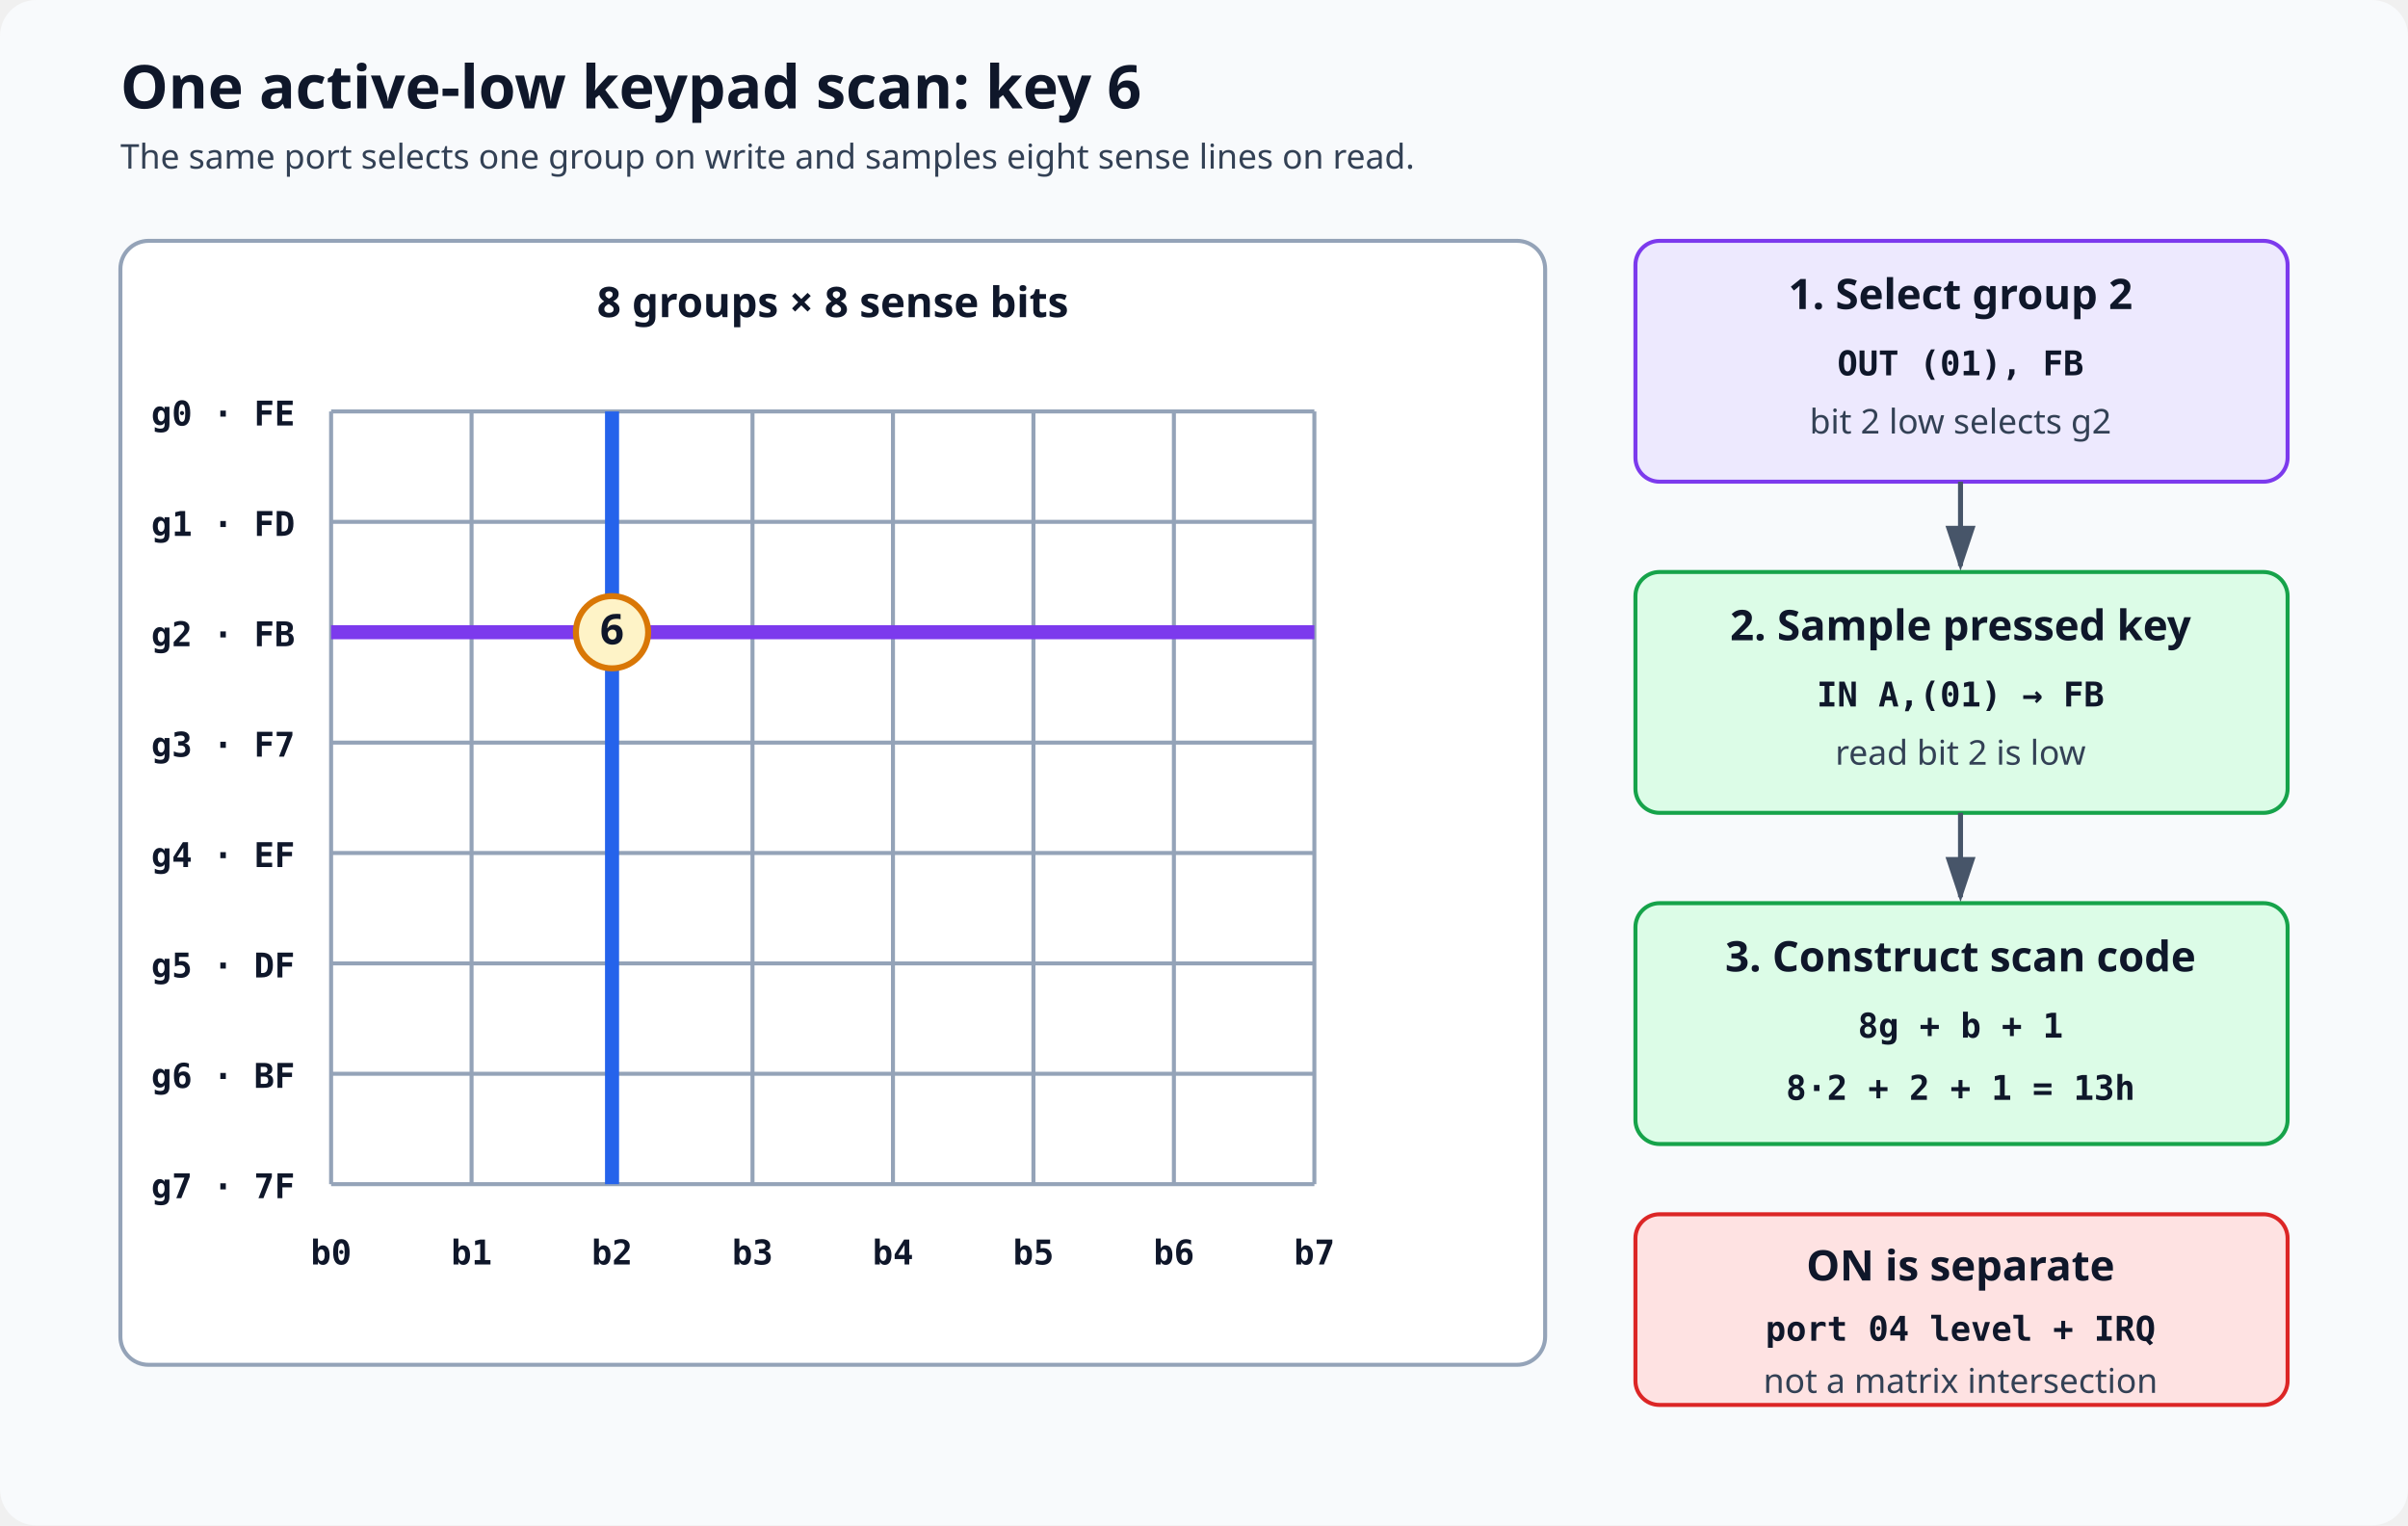
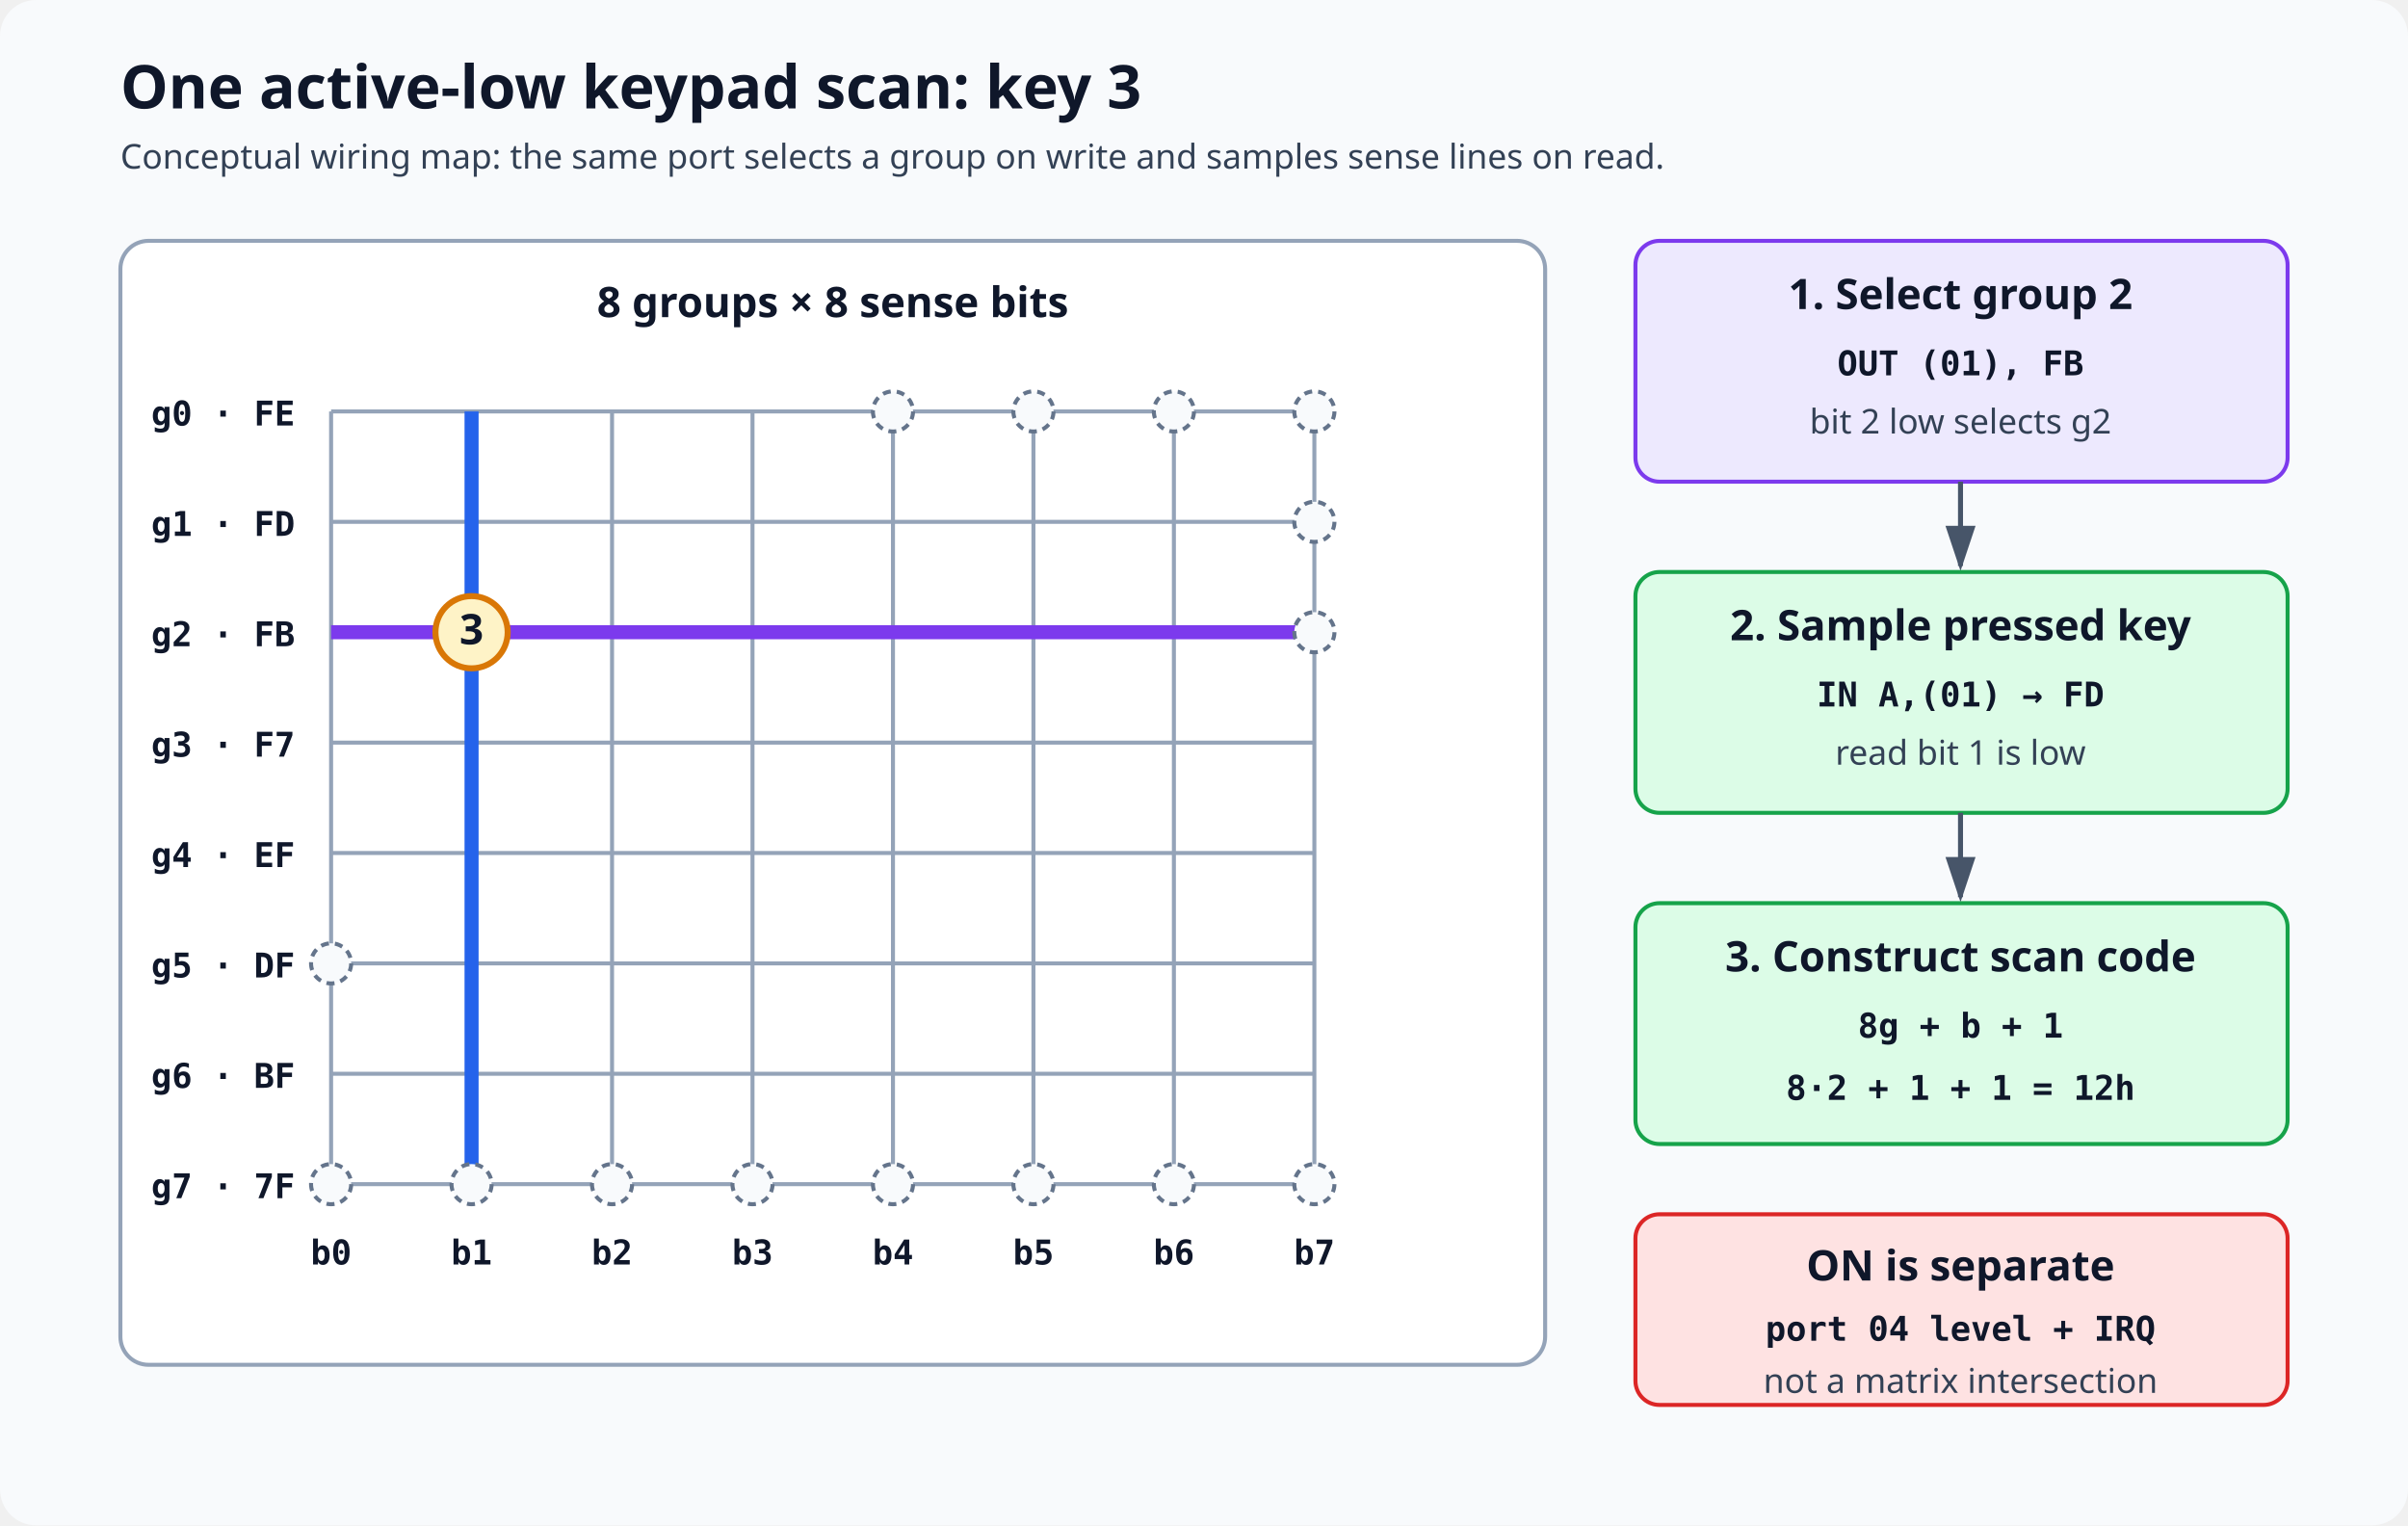
<svg xmlns="http://www.w3.org/2000/svg" width="1200" height="760" viewBox="0 0 1200 760" role="img" aria-labelledby="title desc">
  <defs>
    <style>
-       .bg{fill:#f8fafc}.panel{fill:#fff;stroke:#94a3b8;stroke-width:2}.title{fill:#0f172a;font:700 30px system-ui,sans-serif}.head{fill:#0f172a;font:700 21px system-ui,sans-serif}.text{fill:#334155;font:17px system-ui,sans-serif}.mono{fill:#0f172a;font:600 17px ui-monospace,SFMono-Regular,Consolas,monospace}.grid{stroke:#94a3b8;stroke-width:2}.selected{stroke:#7c3aed;stroke-width:7}.sense{stroke:#2563eb;stroke-width:7}.key{fill:#fef3c7;stroke:#d97706;stroke-width:3}.port{fill:#ede9fe;stroke:#7c3aed;stroke-width:2}.result{fill:#dcfce7;stroke:#16a34a;stroke-width:2}.on{fill:#fee2e2;stroke:#dc2626;stroke-width:2}.arrow{stroke:#475569;stroke-width:2.5;fill:none;marker-end:url(#arrow)}
+       .bg{fill:#f8fafc}.panel{fill:#fff;stroke:#94a3b8;stroke-width:2}.title{fill:#0f172a;font:700 30px system-ui,sans-serif}.head{fill:#0f172a;font:700 21px system-ui,sans-serif}.text{fill:#334155;font:17px system-ui,sans-serif}.mono{fill:#0f172a;font:600 17px ui-monospace,SFMono-Regular,Consolas,monospace}.grid{stroke:#94a3b8;stroke-width:2}.selected{stroke:#7c3aed;stroke-width:7}.sense{stroke:#2563eb;stroke-width:7}.key{fill:#fef3c7;stroke:#d97706;stroke-width:3}.unwired{fill:#f8fafc;stroke:#64748b;stroke-width:2;stroke-dasharray:4 3}.port{fill:#ede9fe;stroke:#7c3aed;stroke-width:2}.result{fill:#dcfce7;stroke:#16a34a;stroke-width:2}.on{fill:#fee2e2;stroke:#dc2626;stroke-width:2}.arrow{stroke:#475569;stroke-width:2.5;fill:none;marker-end:url(#arrow)}
    </style>
    <marker id="arrow" markerWidth="10" markerHeight="10" refX="8" refY="3" orient="auto" markerUnits="strokeWidth">
      <path d="M0,0 L0,6 L9,3 z" fill="#475569" />
    </marker>
  </defs>
  <rect class="bg" width="1200" height="760" rx="18" />
-   <text class="title" x="60" y="54">One active-low keypad scan: key 6</text>
-   <text class="text" x="60" y="84">The same port selects one group on write and samples eight sense lines on read.</text>
+   <text class="title" x="60" y="54">One active-low keypad scan: key 3</text>
+   <text class="text" x="60" y="84">Conceptual wiring map: the same port selects a group on write and samples sense lines on read.</text>
  <rect class="panel" x="60" y="120" width="710" height="560" rx="14" />
  <text class="head" x="415" y="158" text-anchor="middle">8 groups × 8 sense bits</text>
  <g transform="translate(165 205)">
    <g class="grid">
      <path d="M0 0 H490 M0 55 H490 M0 110 H490 M0 165 H490 M0 220 H490 M0 275 H490 M0 330 H490 M0 385 H490" />
      <path d="M0 0 V385 M70 0 V385 M140 0 V385 M210 0 V385 M280 0 V385 M350 0 V385 M420 0 V385 M490 0 V385" />
    </g>
    <path class="selected" d="M0 110 H490" />
-     <path class="sense" d="M140 0 V385" />
-     <circle class="key" cx="140" cy="110" r="18" />
-     <text class="head" x="140" y="116" text-anchor="middle">6</text>
+     <path class="sense" d="M70 0 V385" />
+     <circle class="key" cx="70" cy="110" r="18" />
+     <text class="head" x="70" y="116" text-anchor="middle">3</text>
+     <g class="unwired">
+       <circle cx="280" cy="0" r="10" />
+       <circle cx="350" cy="0" r="10" />
+       <circle cx="420" cy="0" r="10" />
+       <circle cx="490" cy="0" r="10" />
+       <circle cx="490" cy="55" r="10" />
+       <circle cx="490" cy="110" r="10" />
+       <circle cx="0" cy="275" r="10" />
+       <circle cx="0" cy="385" r="10" />
+       <circle cx="70" cy="385" r="10" />
+       <circle cx="140" cy="385" r="10" />
+       <circle cx="210" cy="385" r="10" />
+       <circle cx="280" cy="385" r="10" />
+       <circle cx="350" cy="385" r="10" />
+       <circle cx="420" cy="385" r="10" />
+       <circle cx="490" cy="385" r="10" />
+     </g>
    <g class="mono" text-anchor="end">
      <text x="-18" y="7">g0 · FE</text>
      <text x="-18" y="62">g1 · FD</text>
      <text x="-18" y="117">g2 · FB</text>
      <text x="-18" y="172">g3 · F7</text>
      <text x="-18" y="227">g4 · EF</text>
      <text x="-18" y="282">g5 · DF</text>
      <text x="-18" y="337">g6 · BF</text>
      <text x="-18" y="392">g7 · 7F</text>
    </g>
    <g class="mono" text-anchor="middle">
      <text x="0" y="425">b0</text>
      <text x="70" y="425">b1</text>
      <text x="140" y="425">b2</text>
      <text x="210" y="425">b3</text>
      <text x="280" y="425">b4</text>
      <text x="350" y="425">b5</text>
      <text x="420" y="425">b6</text>
      <text x="490" y="425">b7</text>
    </g>
  </g>
  <g transform="translate(815 120)">
    <rect class="port" width="325" height="120" rx="12" />
    <text class="head" x="162" y="34" text-anchor="middle">1. Select group 2</text>
    <text class="mono" x="162" y="67" text-anchor="middle">OUT (01), FB</text>
    <text class="text" x="162" y="96" text-anchor="middle">bit 2 low selects g2</text>
    <path class="arrow" d="M162 120 V162" />
    <rect class="result" y="165" width="325" height="120" rx="12" />
    <text class="head" x="162" y="199" text-anchor="middle">2. Sample pressed key</text>
-     <text class="mono" x="162" y="232" text-anchor="middle">IN A,(01) → FB</text>
-     <text class="text" x="162" y="261" text-anchor="middle">read bit 2 is low</text>
+     <text class="mono" x="162" y="232" text-anchor="middle">IN A,(01) → FD</text>
+     <text class="text" x="162" y="261" text-anchor="middle">read bit 1 is low</text>
    <path class="arrow" d="M162 285 V327" />
    <rect class="result" y="330" width="325" height="120" rx="12" />
    <text class="head" x="162" y="364" text-anchor="middle">3. Construct scan code</text>
    <text class="mono" x="162" y="397" text-anchor="middle">8g + b + 1</text>
-     <text class="mono" x="162" y="428" text-anchor="middle">8·2 + 2 + 1 = 13h</text>
+     <text class="mono" x="162" y="428" text-anchor="middle">8·2 + 1 + 1 = 12h</text>
    <rect class="on" y="485" width="325" height="95" rx="12" />
    <text class="head" x="162" y="518" text-anchor="middle">ON is separate</text>
    <text class="mono" x="162" y="548" text-anchor="middle">port 04 level + IRQ</text>
    <text class="text" x="162" y="574" text-anchor="middle">not a matrix intersection</text>
  </g>
</svg>
